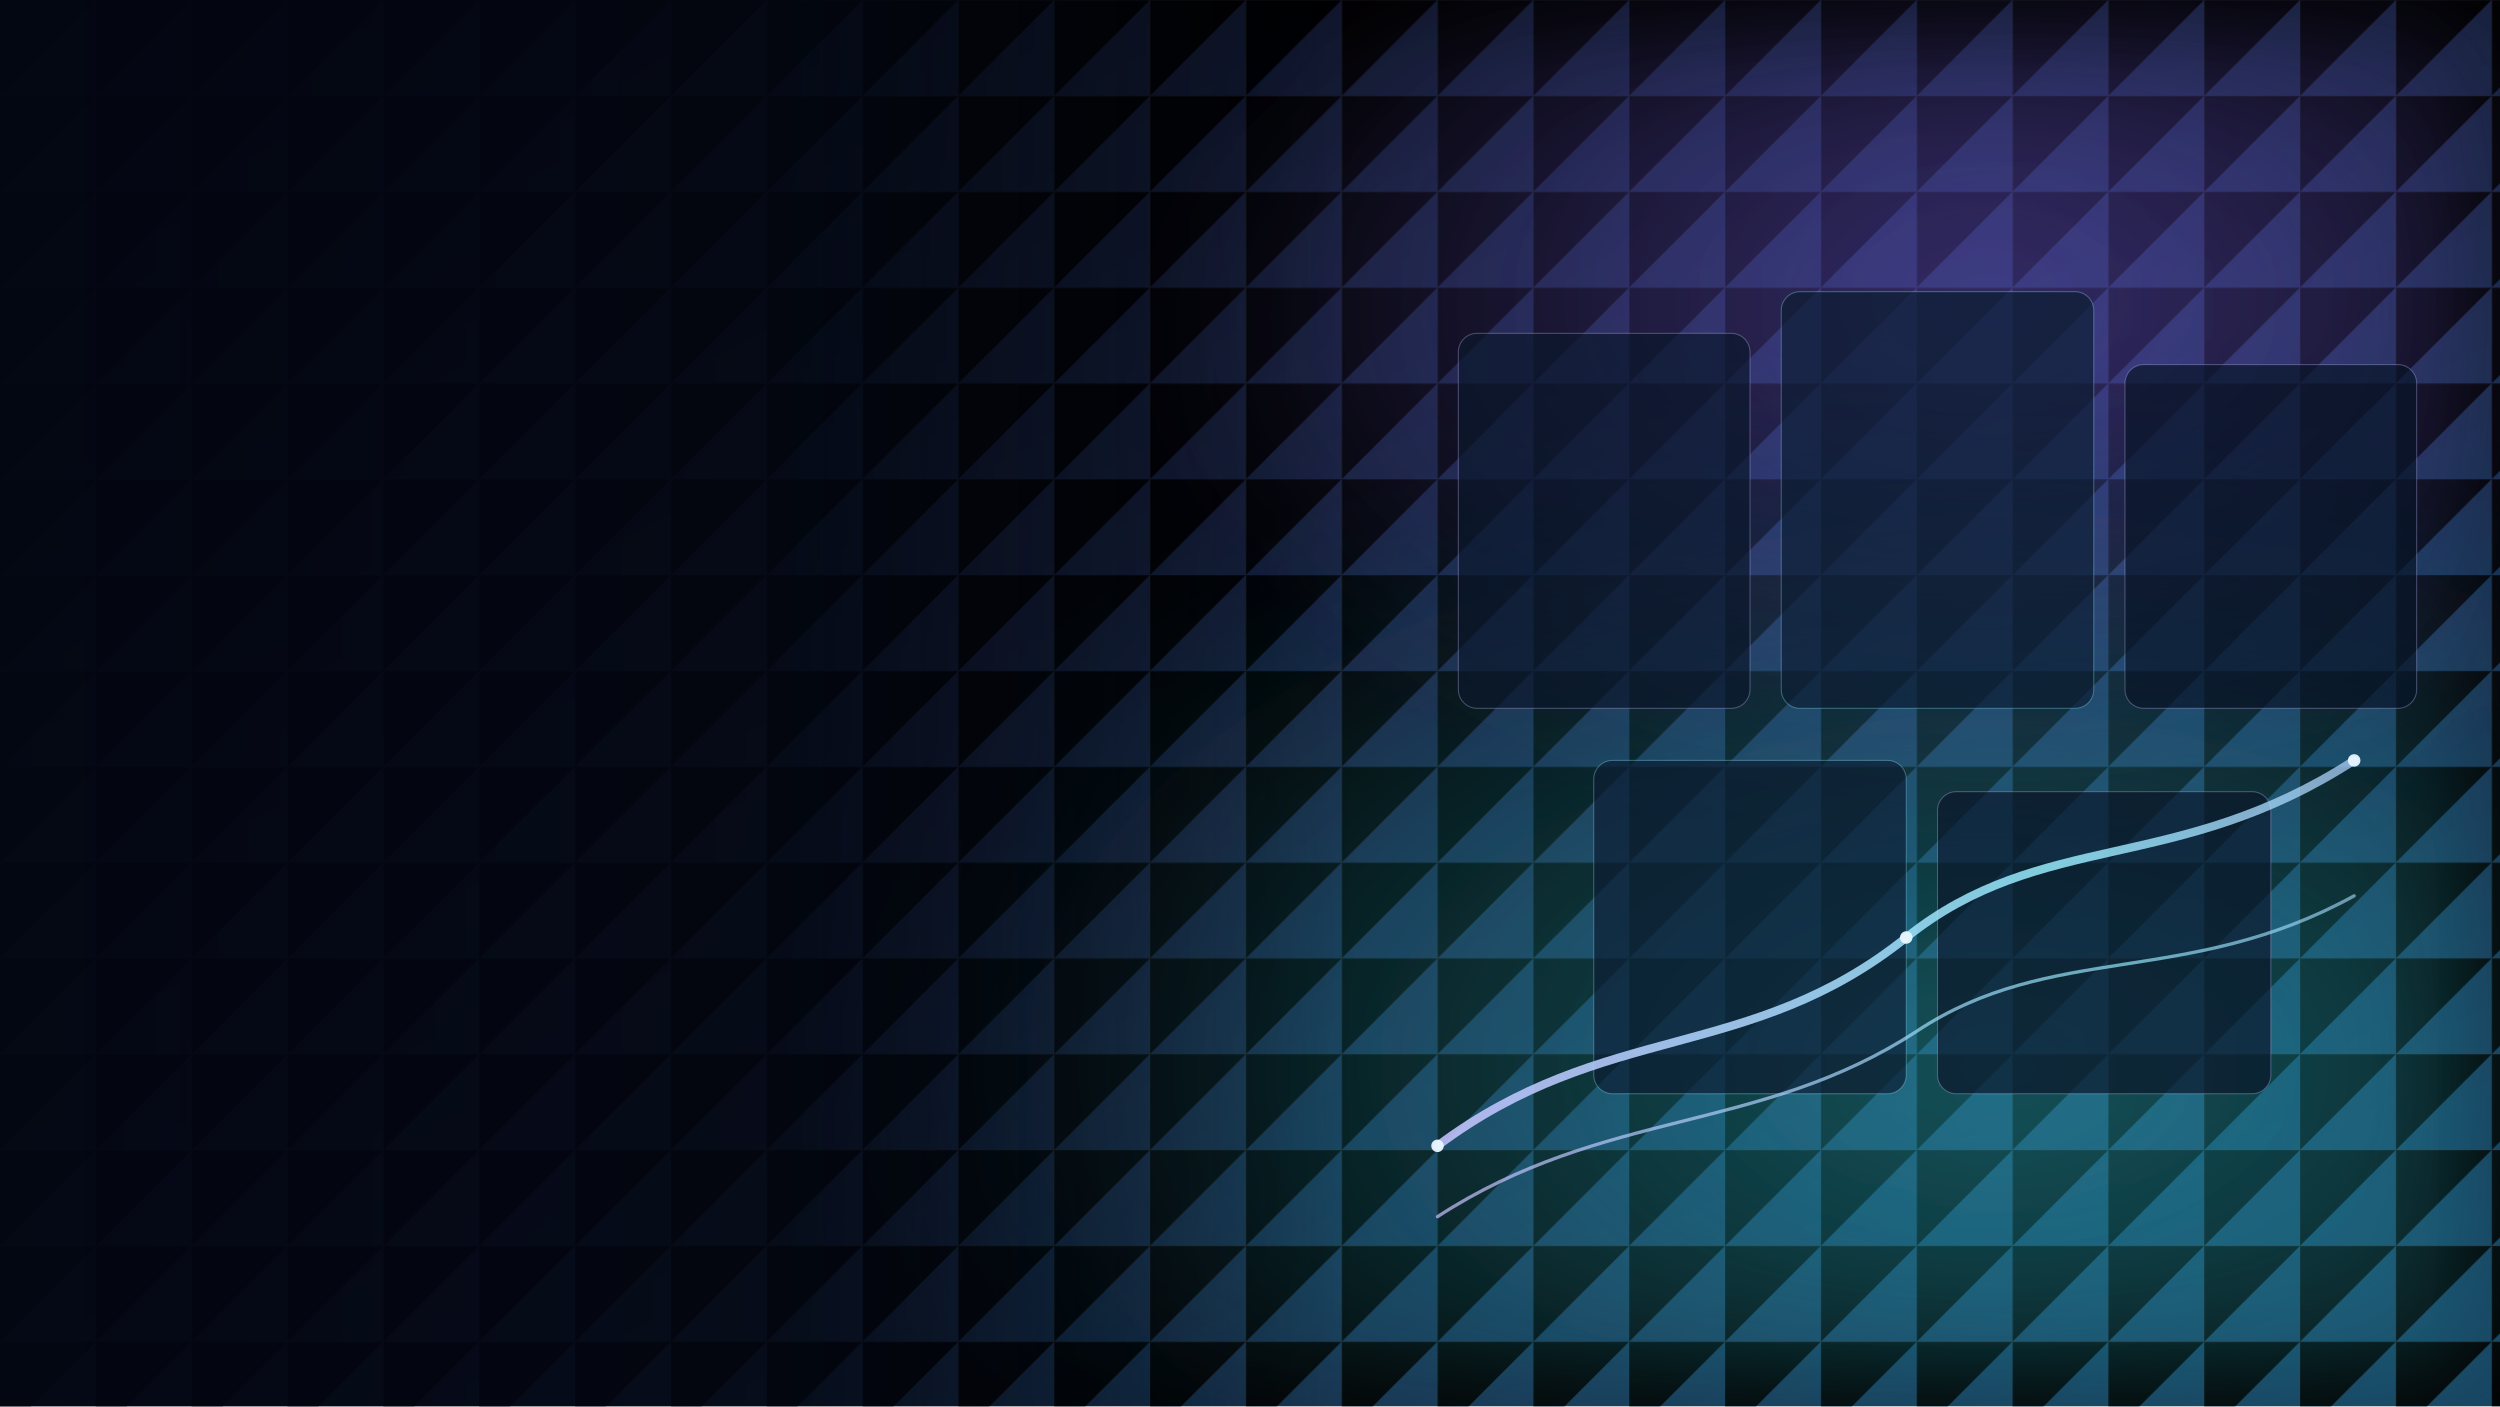
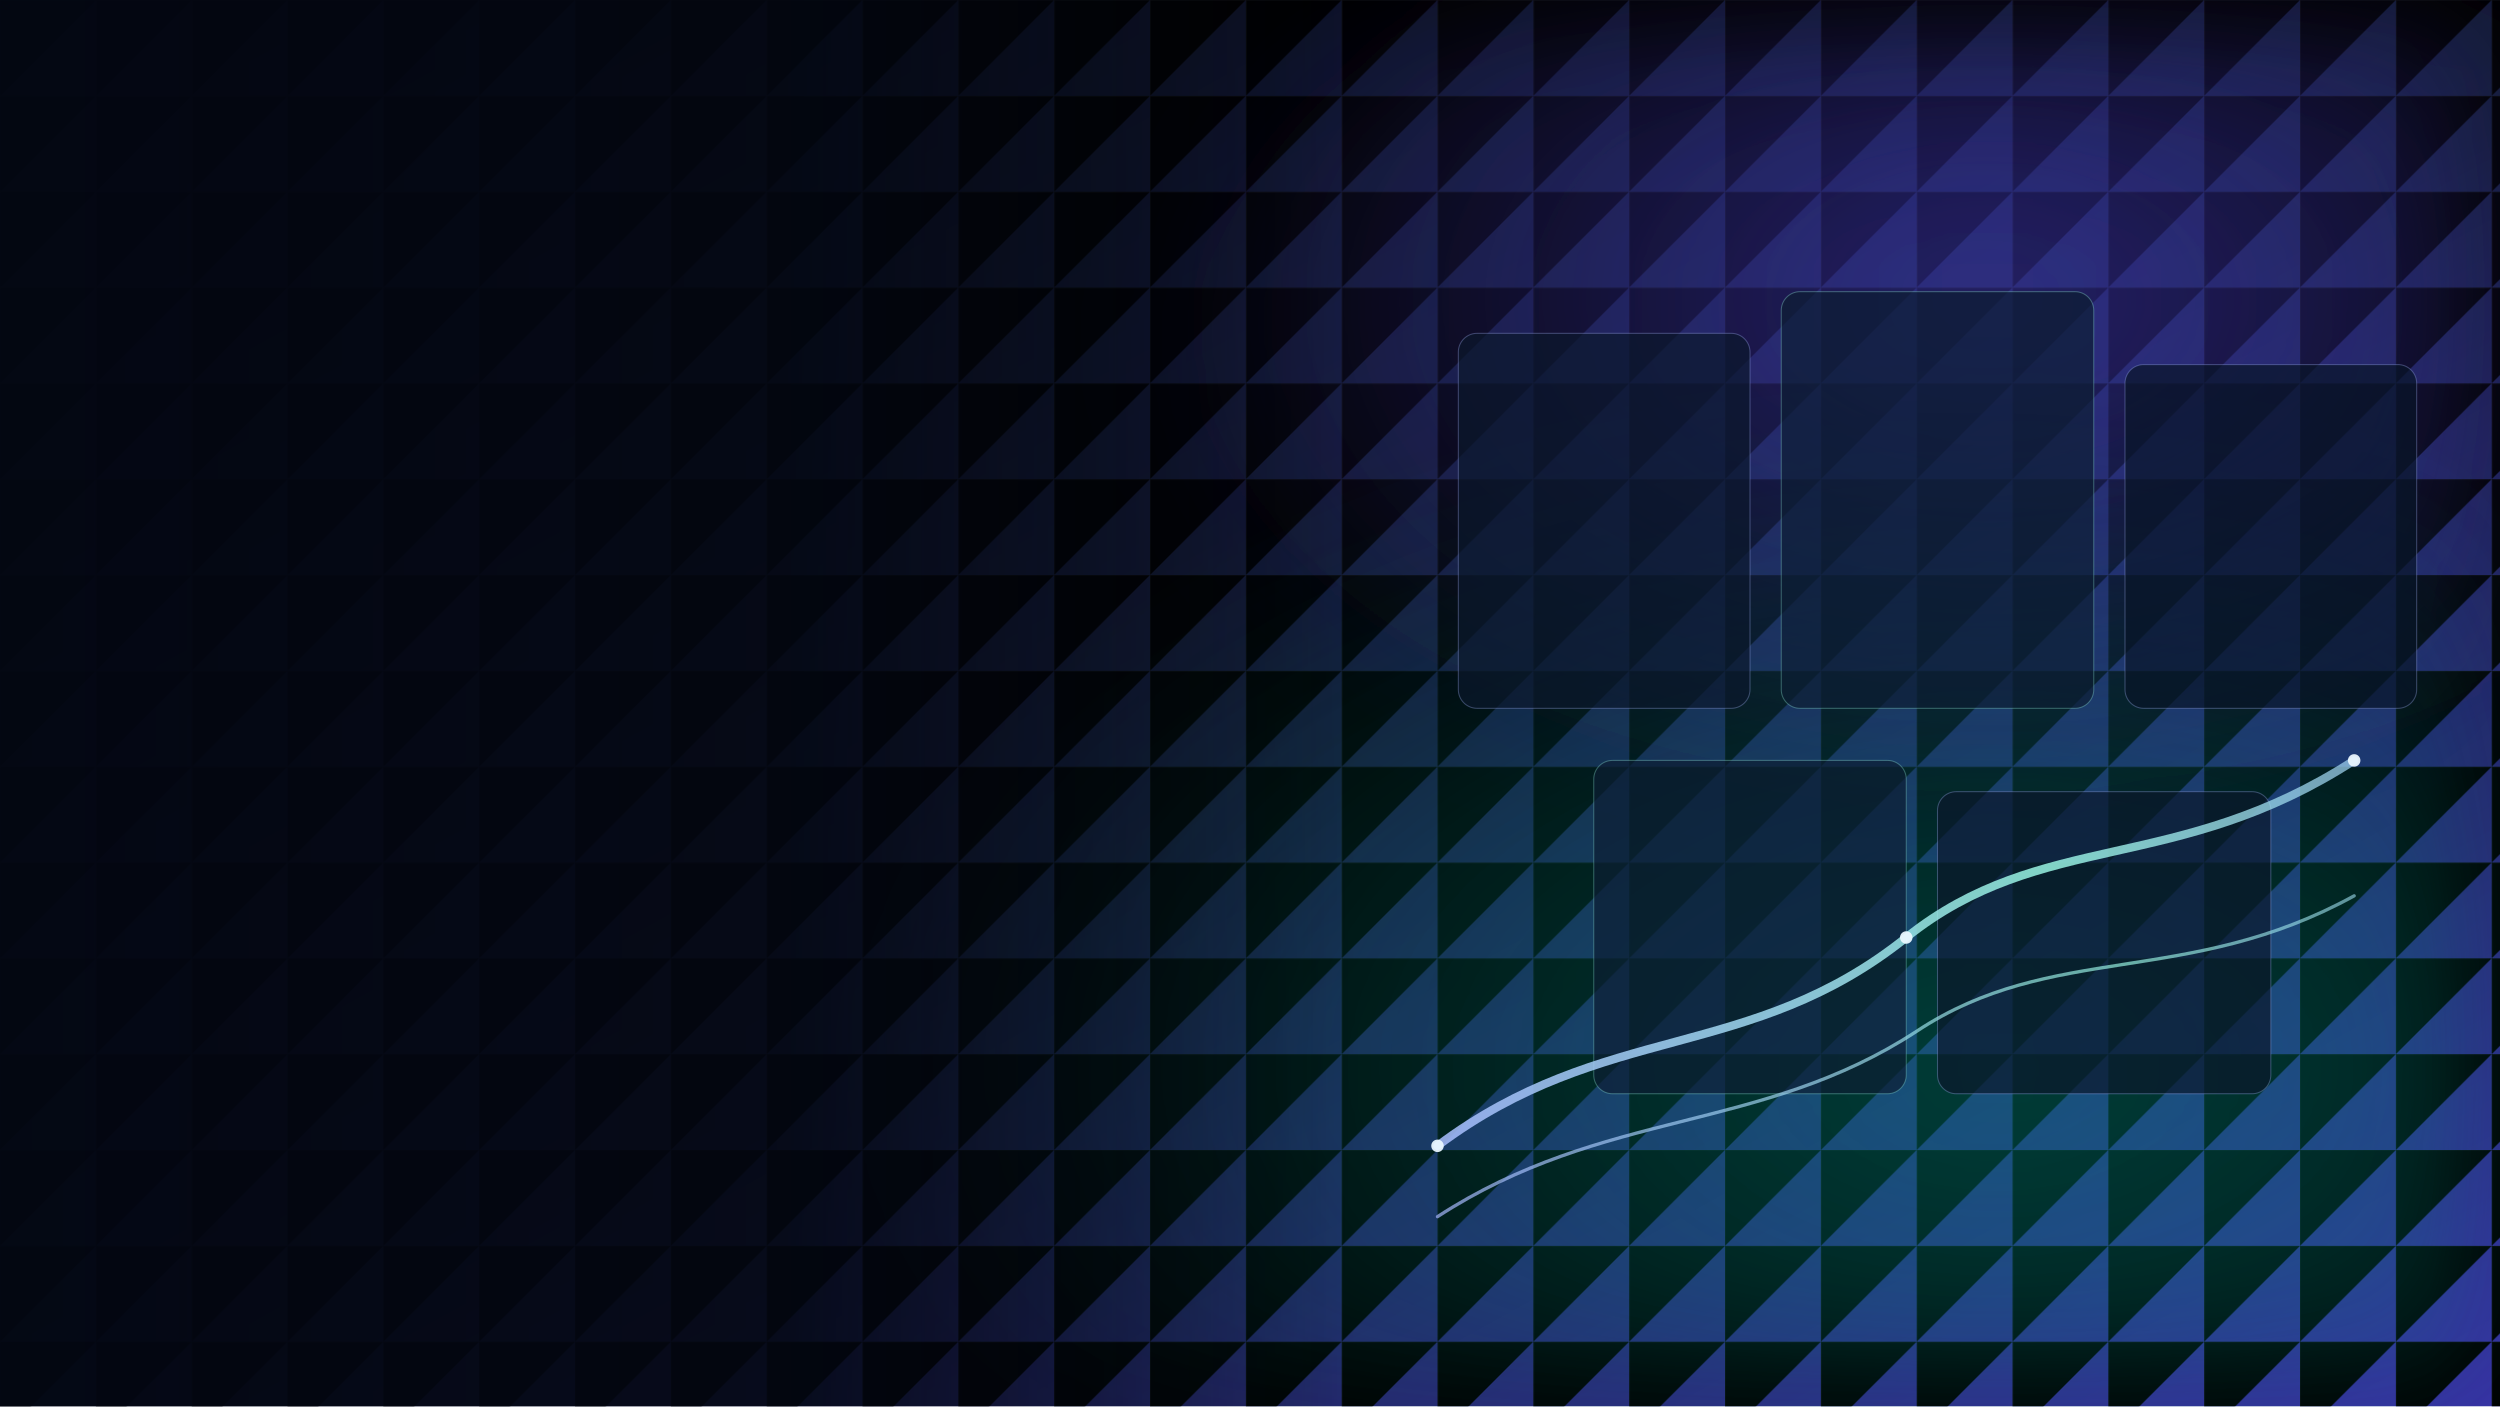
<svg xmlns="http://www.w3.org/2000/svg" width="2400" height="1350" viewBox="0 0 2400 1350" role="img" aria-label="Colaberry enterprise hero background">
  <defs>
    <linearGradient id="bg-document-grid" x1="0" y1="0" x2="1" y2="1">
-       <stop offset="0" stop-color="#070B16" />
-       <stop offset="0.54" stop-color="#17223E" />
-       <stop offset="1" stop-color="#15435F" />
+       <stop offset="0" stop-color="#070A16" />
+       <stop offset="0.54" stop-color="#141B38" />
+       <stop offset="1" stop-color="#3730A3" />
    </linearGradient>
    <radialGradient id="orb-a-document-grid" cx="52%" cy="42%" r="56%">
-       <stop offset="0" stop-color="#7361E6" stop-opacity="0.48" />
-       <stop offset="1" stop-color="#7361E6" stop-opacity="0" />
+       <stop offset="0" stop-color="#4F46E5" stop-opacity="0.48" />
+       <stop offset="1" stop-color="#4F46E5" stop-opacity="0" />
    </radialGradient>
    <radialGradient id="orb-b-document-grid" cx="56%" cy="54%" r="56%">
-       <stop offset="0" stop-color="#2FC4D8" stop-opacity="0.44" />
-       <stop offset="1" stop-color="#2FC4D8" stop-opacity="0" />
+       <stop offset="0" stop-color="#0D9488" stop-opacity="0.44" />
+       <stop offset="1" stop-color="#0D9488" stop-opacity="0" />
    </radialGradient>
    <linearGradient id="flow-document-grid" x1="1380" y1="1180" x2="2310" y2="420" gradientUnits="userSpaceOnUse">
-       <stop stop-color="#C9BFFF" stop-opacity="0.88" />
-       <stop offset="0.56" stop-color="#97EEFF" stop-opacity="0.84" />
-       <stop offset="1" stop-color="#C9BFFF" stop-opacity="0.62" />
+       <stop stop-color="#A5B4FC" stop-opacity="0.88" />
+       <stop offset="0.56" stop-color="#99F6E4" stop-opacity="0.84" />
+       <stop offset="1" stop-color="#A5B4FC" stop-opacity="0.62" />
    </linearGradient>
    <linearGradient id="left-scrim-document-grid" x1="0" y1="0" x2="1" y2="0">
      <stop offset="0" stop-color="#030712" stop-opacity="0.94" />
      <stop offset="0.58" stop-color="#030712" stop-opacity="0.84" />
      <stop offset="1" stop-color="#030712" stop-opacity="0" />
    </linearGradient>
    <pattern id="grid-document-grid" width="92" height="92" patternUnits="userSpaceOnUse">
      <path d="M92 0H0V92" stroke="#A9B7D0" stroke-opacity="0.085" stroke-width="1" />
    </pattern>
    <filter id="soft-blur-document-grid" x="-35%" y="-35%" width="170%" height="170%">
      <feGaussianBlur stdDeviation="72" />
    </filter>
  </defs>
  <rect width="100%" height="100%" fill="url(#bg-document-grid)" />
  <rect width="100%" height="100%" fill="url(#grid-document-grid)" />
  <ellipse cx="1880" cy="360" rx="740" ry="450" fill="url(#orb-a-document-grid)" filter="url(#soft-blur-document-grid)" />
  <ellipse cx="1800" cy="980" rx="980" ry="560" fill="url(#orb-b-document-grid)" filter="url(#soft-blur-document-grid)" />
  <g opacity="0.96">
-     <rect x="1400" y="320" width="280" height="360" rx="18" fill="rgba(10,24,44,0.72)" stroke="#C9BFFF" stroke-opacity="0.34" />
-     <rect x="1710" y="280" width="300" height="400" rx="18" fill="rgba(12,30,50,0.72)" stroke="#97EEFF" stroke-opacity="0.34" />
-     <rect x="2040" y="350" width="280" height="330" rx="18" fill="rgba(8,21,40,0.72)" stroke="#C9BFFF" stroke-opacity="0.34" />
-     <rect x="1530" y="730" width="300" height="320" rx="18" fill="rgba(12,30,50,0.72)" stroke="#97EEFF" stroke-opacity="0.34" />
-     <rect x="1860" y="760" width="320" height="290" rx="18" fill="rgba(10,24,44,0.72)" stroke="#C9BFFF" stroke-opacity="0.34" />
+     <rect x="1400" y="320" width="280" height="360" rx="18" fill="rgba(10,24,44,0.72)" stroke="#A5B4FC" stroke-opacity="0.34" />
+     <rect x="1710" y="280" width="300" height="400" rx="18" fill="rgba(12,30,50,0.72)" stroke="#99F6E4" stroke-opacity="0.34" />
+     <rect x="2040" y="350" width="280" height="330" rx="18" fill="rgba(8,21,40,0.72)" stroke="#A5B4FC" stroke-opacity="0.34" />
+     <rect x="1530" y="730" width="300" height="320" rx="18" fill="rgba(12,30,50,0.72)" stroke="#99F6E4" stroke-opacity="0.34" />
+     <rect x="1860" y="760" width="320" height="290" rx="18" fill="rgba(10,24,44,0.72)" stroke="#A5B4FC" stroke-opacity="0.34" />
  </g>
  <g fill="none" stroke="url(#flow-document-grid)" stroke-linecap="round">
    <path d="M1380 1100C1540 980 1680 1020 1830 900C1960 796 2090 840 2260 730" stroke-width="8" />
    <path d="M1380 1168C1540 1064 1690 1088 1840 990C1970 904 2100 948 2260 860" stroke-width="3.2" opacity="0.8" />
  </g>
  <g fill="#EAF7FF" opacity="0.94">
    <circle cx="1380" cy="1100" r="6" />
    <circle cx="1830" cy="900" r="6" />
    <circle cx="2260" cy="730" r="6" />
  </g>
  <rect width="1300" height="1350" fill="url(#left-scrim-document-grid)" />
</svg>
